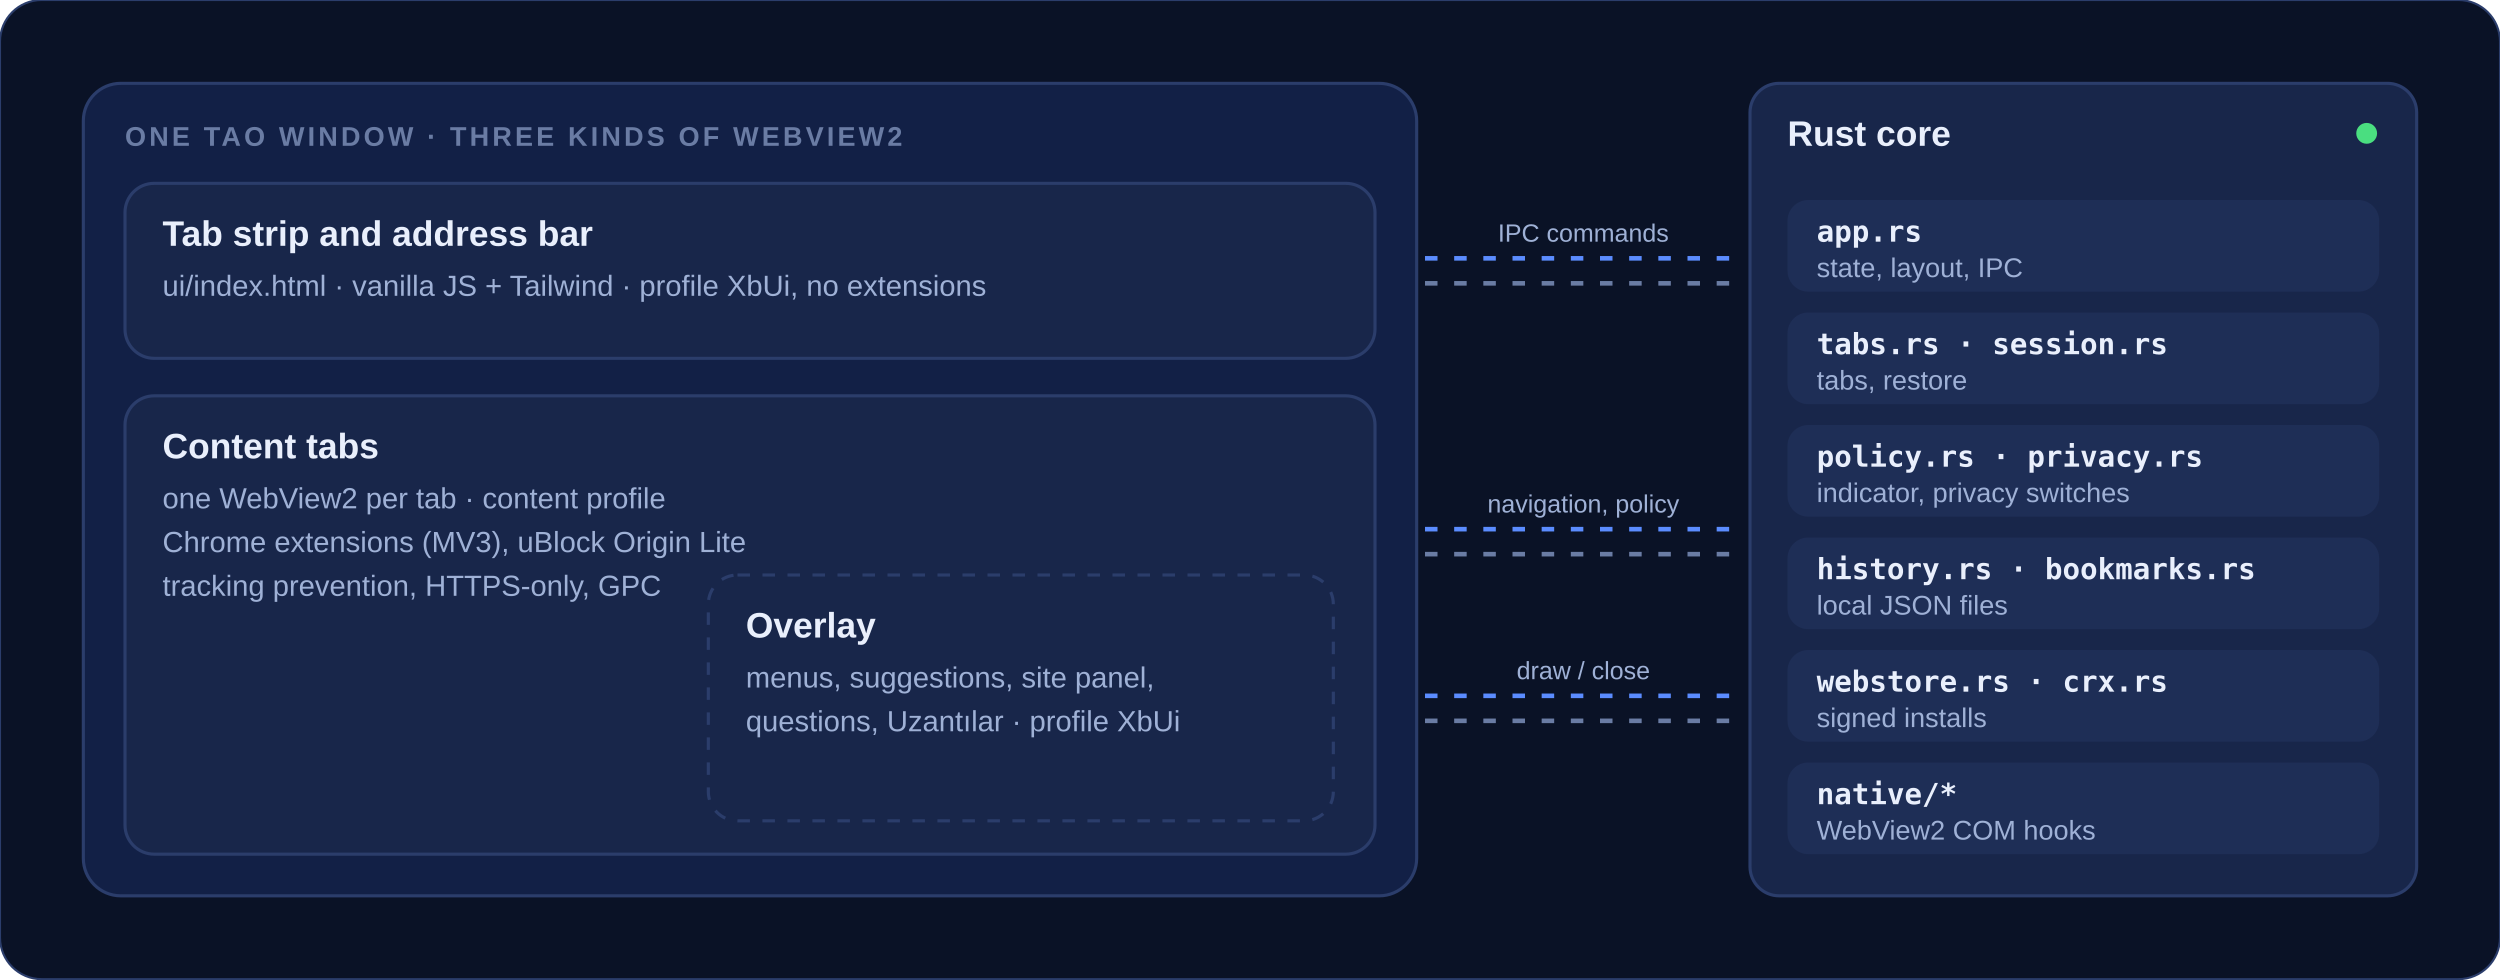
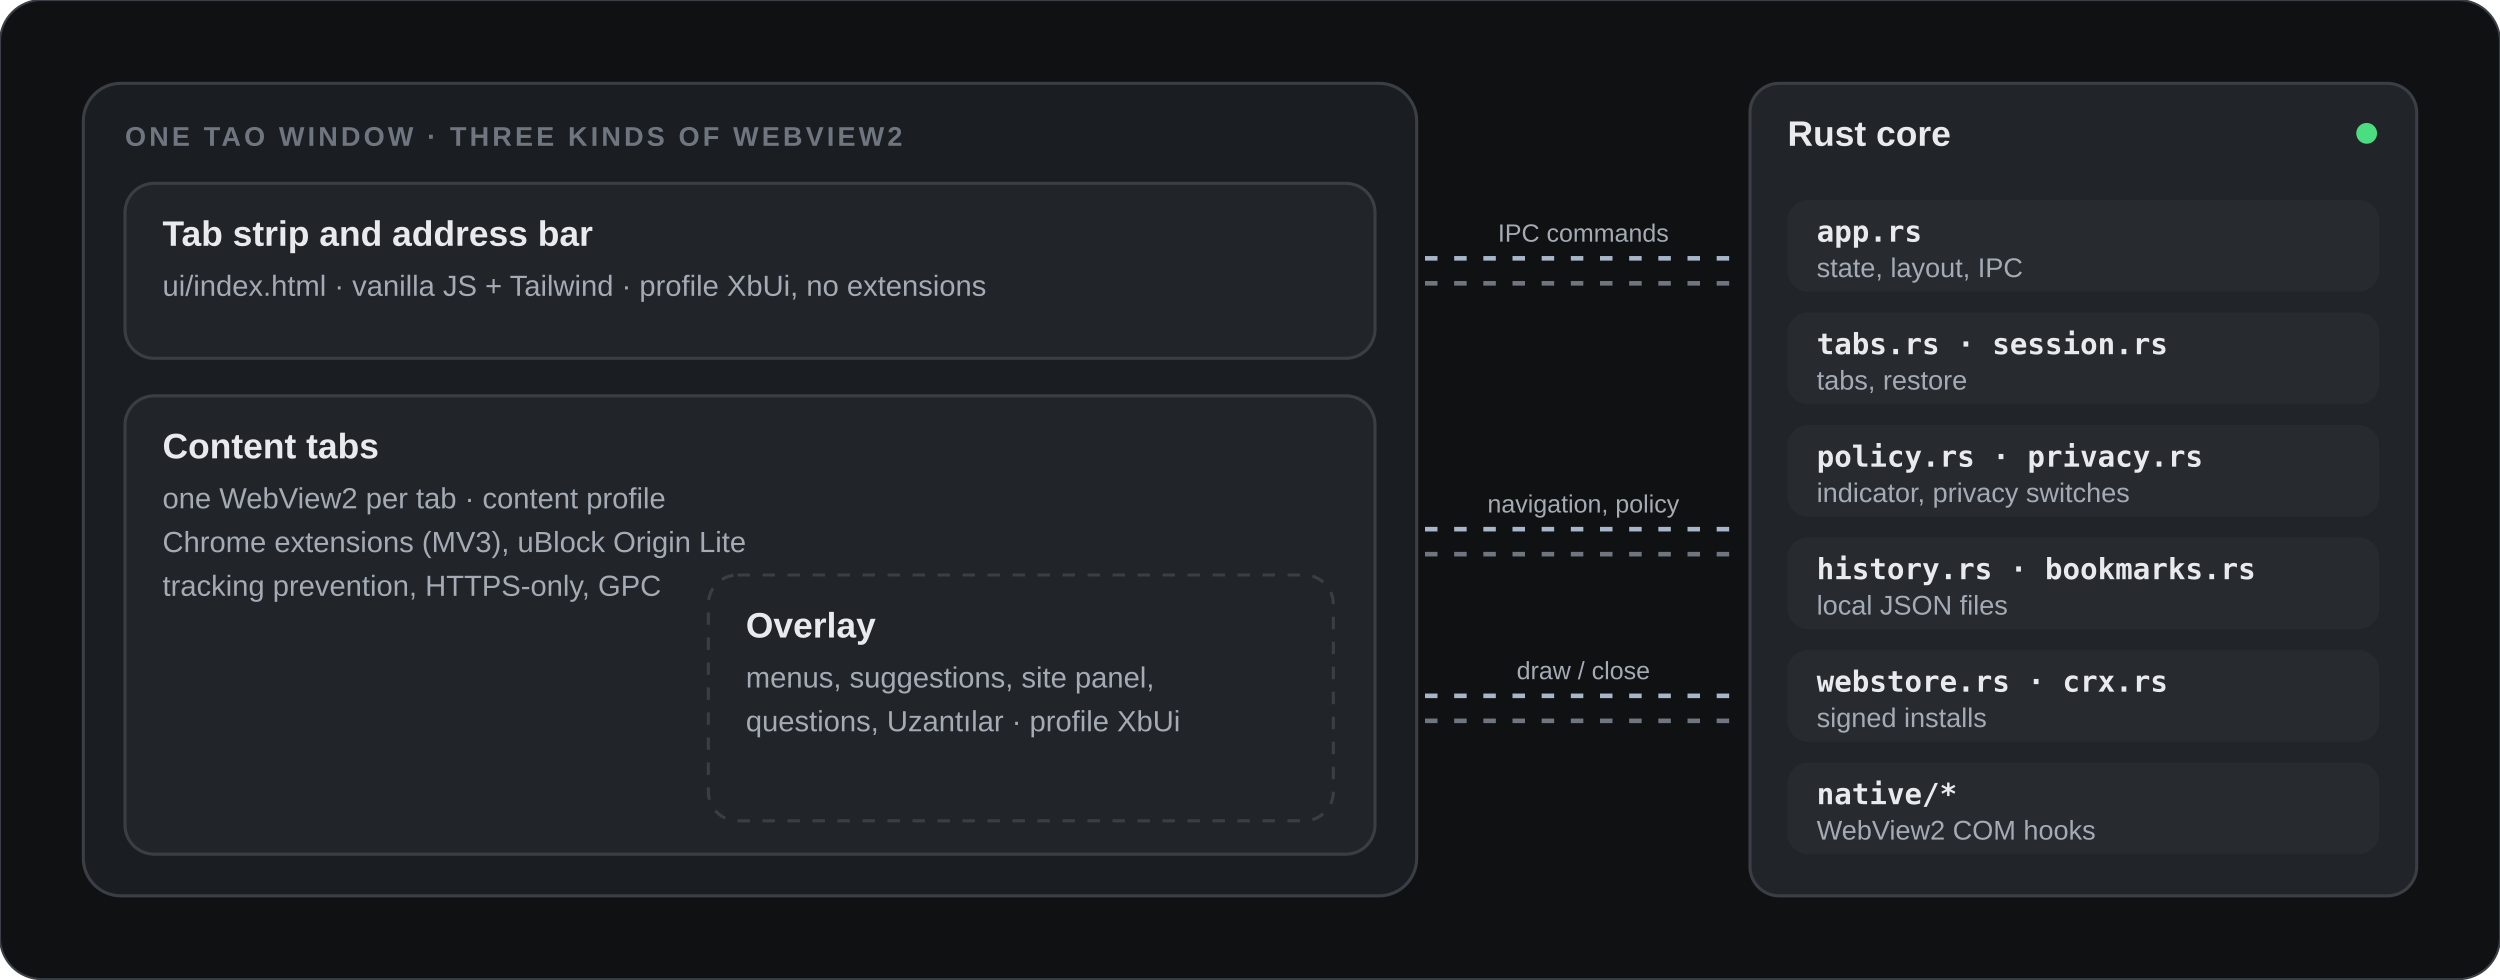
<svg xmlns="http://www.w3.org/2000/svg" width="1200" height="470" viewBox="0 0 1200 470" role="img" aria-label="Architecture: one window with a UI strip webview, one webview per content tab and an overlay webview, all driven by the Rust core over IPC.">
  <style>
text{font-family:'Segoe UI Variable Display','Segoe UI',system-ui,-apple-system,'Helvetica Neue',Arial,sans-serif}
.mono{font-family:ui-monospace,'Cascadia Mono',Consolas,'SFMono-Regular',Menlo,monospace}
.flow{stroke-dasharray:6 8;animation:flow 1.2s linear infinite}
.flow.r{animation-direction:reverse}
@keyframes flow{to{stroke-dashoffset:-28}}
.pulse{animation:pulse 2.4s ease-in-out infinite}
@keyframes pulse{0%,100%{opacity:.35}50%{opacity:1}}
@media (prefers-reduced-motion: reduce){*{animation:none!important}}
</style>
-   <rect width="1200" height="470" rx="20" fill="#0a1226" stroke="#2b3d6b" />
-   <rect x="40" y="40" width="640" height="390" rx="18" fill="#122046" stroke="#2b3d6b" stroke-width="1.5" />
-   <text x="60" y="70" font-size="13" font-weight="700" letter-spacing="1.5" fill="#6a7ca4">ONE TAO WINDOW · THREE KINDS OF WEBVIEW2</text>
-   <rect x="60" y="88" width="600" height="84" rx="14" fill="#18264a" stroke="#2b3d6b" stroke-width="1.5" />
-   <text x="78" y="118" font-size="17" font-weight="700" fill="#e9effc">Tab strip and address bar</text>
-   <text x="78" y="142" font-size="14" fill="#9fb1d6">ui/index.html · vanilla JS + Tailwind · profile XbUi, no extensions</text>
-   <rect x="60" y="190" width="600" height="220" rx="14" fill="#18264a" stroke="#2b3d6b" stroke-width="1.5" />
-   <text x="78" y="220" font-size="17" font-weight="700" fill="#e9effc">Content tabs</text>
-   <text x="78" y="244" font-size="14" fill="#9fb1d6">one WebView2 per tab · content profile</text>
-   <text x="78" y="265" font-size="14" fill="#9fb1d6">Chrome extensions (MV3), uBlock Origin Lite</text>
-   <text x="78" y="286" font-size="14" fill="#9fb1d6">tracking prevention, HTTPS-only, GPC</text>
-   <rect x="340" y="276" width="300" height="118" rx="14" fill="#18264a" stroke="#2b3d6b" stroke-width="1.5" stroke-dasharray="6 6" />
-   <text x="358" y="306" font-size="17" font-weight="700" fill="#e9effc">Overlay</text>
-   <text x="358" y="330" font-size="14" fill="#9fb1d6">menus, suggestions, site panel,</text>
-   <text x="358" y="351" font-size="14" fill="#9fb1d6">questions, Uzantılar · profile XbUi</text>
-   <rect x="840" y="40" width="320" height="390" rx="14" fill="#18264a" stroke="#2b3d6b" stroke-width="1.5" />
-   <text x="858" y="70" font-size="17" font-weight="700" fill="#e9effc">Rust core</text>
-   <rect x="858" y="96" width="284" height="44" rx="10" fill="#22335e" opacity=".6" />
-   <text x="872" y="116" font-size="14" font-weight="600" class="mono" fill="#e9effc">app.rs</text>
-   <text x="872" y="133" font-size="13" fill="#9fb1d6">state, layout, IPC</text>
-   <rect x="858" y="150" width="284" height="44" rx="10" fill="#22335e" opacity=".6" />
-   <text x="872" y="170" font-size="14" font-weight="600" class="mono" fill="#e9effc">tabs.rs · session.rs</text>
-   <text x="872" y="187" font-size="13" fill="#9fb1d6">tabs, restore</text>
-   <rect x="858" y="204" width="284" height="44" rx="10" fill="#22335e" opacity=".6" />
-   <text x="872" y="224" font-size="14" font-weight="600" class="mono" fill="#e9effc">policy.rs · privacy.rs</text>
-   <text x="872" y="241" font-size="13" fill="#9fb1d6">indicator, privacy switches</text>
-   <rect x="858" y="258" width="284" height="44" rx="10" fill="#22335e" opacity=".6" />
-   <text x="872" y="278" font-size="14" font-weight="600" class="mono" fill="#e9effc">history.rs · bookmarks.rs</text>
-   <text x="872" y="295" font-size="13" fill="#9fb1d6">local JSON files</text>
-   <rect x="858" y="312" width="284" height="44" rx="10" fill="#22335e" opacity=".6" />
-   <text x="872" y="332" font-size="14" font-weight="600" class="mono" fill="#e9effc">webstore.rs · crx.rs</text>
-   <text x="872" y="349" font-size="13" fill="#9fb1d6">signed installs</text>
-   <rect x="858" y="366" width="284" height="44" rx="10" fill="#22335e" opacity=".6" />
-   <text x="872" y="386" font-size="14" font-weight="600" class="mono" fill="#e9effc">native/*</text>
-   <text x="872" y="403" font-size="13" fill="#9fb1d6">WebView2 COM hooks</text>
-   <path class="flow" d="M684 124H832" stroke="#5b8cff" stroke-width="2.2" fill="none" />
-   <path class="flow r" d="M684 136H832" stroke="#6a7ca4" stroke-width="2.2" fill="none" />
-   <text x="760" y="116" text-anchor="middle" font-size="12" fill="#9fb1d6">IPC commands</text>
-   <path class="flow" d="M684 254H832" stroke="#5b8cff" stroke-width="2.2" fill="none" />
-   <path class="flow r" d="M684 266H832" stroke="#6a7ca4" stroke-width="2.2" fill="none" />
-   <text x="760" y="246" text-anchor="middle" font-size="12" fill="#9fb1d6">navigation, policy</text>
-   <path class="flow" d="M684 334H832" stroke="#5b8cff" stroke-width="2.2" fill="none" />
-   <path class="flow r" d="M684 346H832" stroke="#6a7ca4" stroke-width="2.2" fill="none" />
-   <text x="760" y="326" text-anchor="middle" font-size="12" fill="#9fb1d6">draw / close</text>
+   <rect width="1200" height="470" rx="20" fill="#0f1113" stroke="#3a3e45" />
+   <rect x="40" y="40" width="640" height="390" rx="18" fill="#1a1d21" stroke="#3a3e45" stroke-width="1.5" />
+   <text x="60" y="70" font-size="13" font-weight="700" letter-spacing="1.5" fill="#6f7680">ONE TAO WINDOW · THREE KINDS OF WEBVIEW2</text>
+   <rect x="60" y="88" width="600" height="84" rx="14" fill="#212428" stroke="#3a3e45" stroke-width="1.5" />
+   <text x="78" y="118" font-size="17" font-weight="700" fill="#e8eaed">Tab strip and address bar</text>
+   <text x="78" y="142" font-size="14" fill="#a4abb4">ui/index.html · vanilla JS + Tailwind · profile XbUi, no extensions</text>
+   <rect x="60" y="190" width="600" height="220" rx="14" fill="#212428" stroke="#3a3e45" stroke-width="1.5" />
+   <text x="78" y="220" font-size="17" font-weight="700" fill="#e8eaed">Content tabs</text>
+   <text x="78" y="244" font-size="14" fill="#a4abb4">one WebView2 per tab · content profile</text>
+   <text x="78" y="265" font-size="14" fill="#a4abb4">Chrome extensions (MV3), uBlock Origin Lite</text>
+   <text x="78" y="286" font-size="14" fill="#a4abb4">tracking prevention, HTTPS-only, GPC</text>
+   <rect x="340" y="276" width="300" height="118" rx="14" fill="#212428" stroke="#3a3e45" stroke-width="1.5" stroke-dasharray="6 6" />
+   <text x="358" y="306" font-size="17" font-weight="700" fill="#e8eaed">Overlay</text>
+   <text x="358" y="330" font-size="14" fill="#a4abb4">menus, suggestions, site panel,</text>
+   <text x="358" y="351" font-size="14" fill="#a4abb4">questions, Uzantılar · profile XbUi</text>
+   <rect x="840" y="40" width="320" height="390" rx="14" fill="#212428" stroke="#3a3e45" stroke-width="1.5" />
+   <text x="858" y="70" font-size="17" font-weight="700" fill="#e8eaed">Rust core</text>
+   <rect x="858" y="96" width="284" height="44" rx="10" fill="#2c3035" opacity=".6" />
+   <text x="872" y="116" font-size="14" font-weight="600" class="mono" fill="#e8eaed">app.rs</text>
+   <text x="872" y="133" font-size="13" fill="#a4abb4">state, layout, IPC</text>
+   <rect x="858" y="150" width="284" height="44" rx="10" fill="#2c3035" opacity=".6" />
+   <text x="872" y="170" font-size="14" font-weight="600" class="mono" fill="#e8eaed">tabs.rs · session.rs</text>
+   <text x="872" y="187" font-size="13" fill="#a4abb4">tabs, restore</text>
+   <rect x="858" y="204" width="284" height="44" rx="10" fill="#2c3035" opacity=".6" />
+   <text x="872" y="224" font-size="14" font-weight="600" class="mono" fill="#e8eaed">policy.rs · privacy.rs</text>
+   <text x="872" y="241" font-size="13" fill="#a4abb4">indicator, privacy switches</text>
+   <rect x="858" y="258" width="284" height="44" rx="10" fill="#2c3035" opacity=".6" />
+   <text x="872" y="278" font-size="14" font-weight="600" class="mono" fill="#e8eaed">history.rs · bookmarks.rs</text>
+   <text x="872" y="295" font-size="13" fill="#a4abb4">local JSON files</text>
+   <rect x="858" y="312" width="284" height="44" rx="10" fill="#2c3035" opacity=".6" />
+   <text x="872" y="332" font-size="14" font-weight="600" class="mono" fill="#e8eaed">webstore.rs · crx.rs</text>
+   <text x="872" y="349" font-size="13" fill="#a4abb4">signed installs</text>
+   <rect x="858" y="366" width="284" height="44" rx="10" fill="#2c3035" opacity=".6" />
+   <text x="872" y="386" font-size="14" font-weight="600" class="mono" fill="#e8eaed">native/*</text>
+   <text x="872" y="403" font-size="13" fill="#a4abb4">WebView2 COM hooks</text>
+   <path class="flow" d="M684 124H832" stroke="#a7b6c8" stroke-width="2.2" fill="none" />
+   <path class="flow r" d="M684 136H832" stroke="#6f7680" stroke-width="2.2" fill="none" />
+   <text x="760" y="116" text-anchor="middle" font-size="12" fill="#a4abb4">IPC commands</text>
+   <path class="flow" d="M684 254H832" stroke="#a7b6c8" stroke-width="2.2" fill="none" />
+   <path class="flow r" d="M684 266H832" stroke="#6f7680" stroke-width="2.2" fill="none" />
+   <text x="760" y="246" text-anchor="middle" font-size="12" fill="#a4abb4">navigation, policy</text>
+   <path class="flow" d="M684 334H832" stroke="#a7b6c8" stroke-width="2.2" fill="none" />
+   <path class="flow r" d="M684 346H832" stroke="#6f7680" stroke-width="2.2" fill="none" />
+   <text x="760" y="326" text-anchor="middle" font-size="12" fill="#a4abb4">draw / close</text>
  <circle class="pulse" cx="1136" cy="64" r="5" fill="#4ade80" />
</svg>
